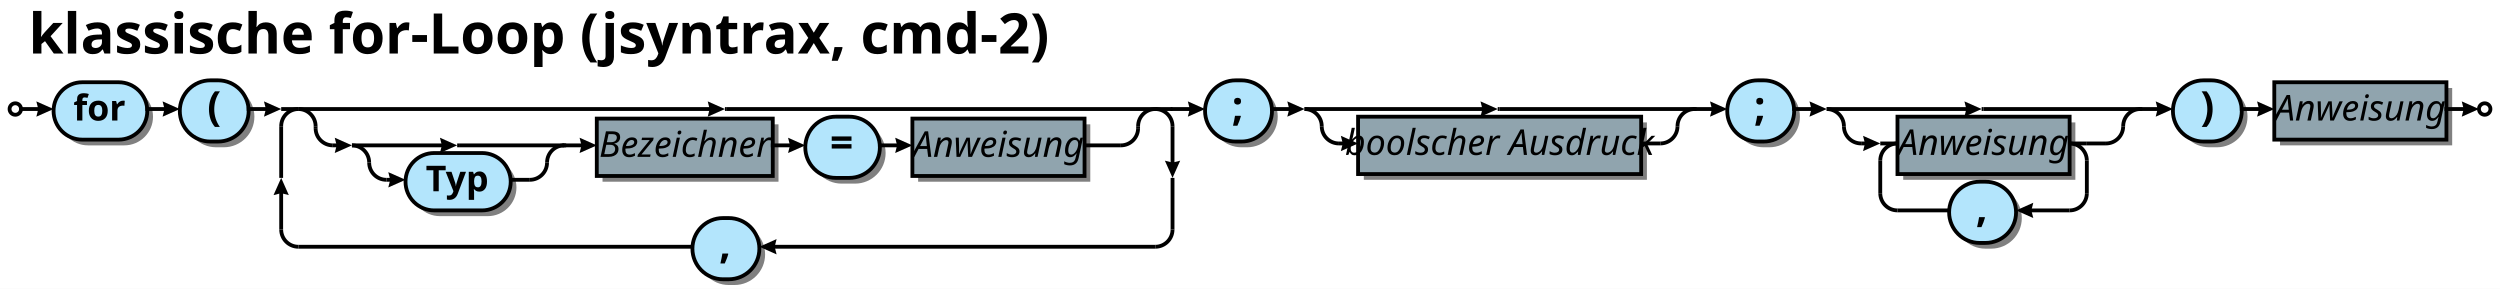
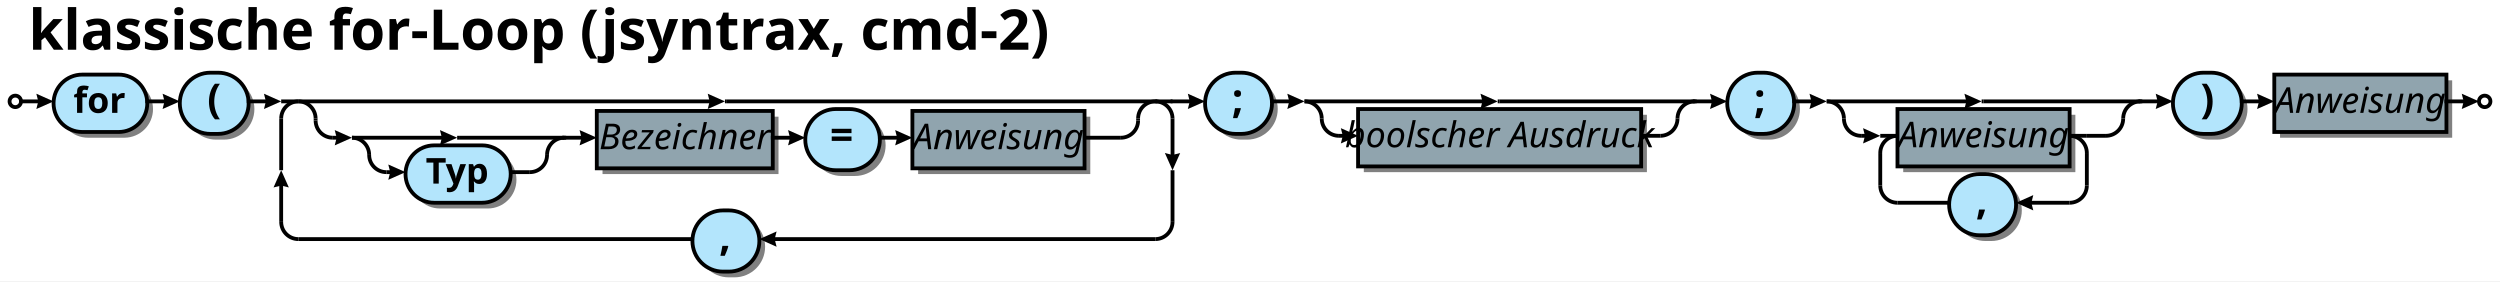
- <svg xmlns="http://www.w3.org/2000/svg" xml:space="preserve" width="1307" height="151" version="1.1">
+ <svg xmlns="http://www.w3.org/2000/svg" xml:space="preserve" width="1307" height="147" version="1.1">
  <style type="text/css">

.title_font {fill:#000000; text-anchor:start;
font-family:PT Sans Bold; font-size:22pt; font-weight:bold; font-style:normal; }
.token_font {fill:#000000; text-anchor:middle;
font-family:PT Sans Bold; font-size:16pt; font-weight:bold; font-style:normal; }
.box_font {fill:#000000; text-anchor:middle;
font-family:PT Sans Italic; font-size:14pt; font-weight:normal; font-style:italic; }
.bubble_font {fill:#000000; text-anchor:middle;
font-family:PT Sans Bold; font-size:14pt; font-weight:bold; font-style:normal; }
.hex_font {fill:#000000; text-anchor:middle;
font-family:PT Sans Bold; font-size:14pt; font-weight:bold; font-style:normal; }
.label {fill: #000; text-anchor:middle; font-size:16pt; font-weight:bold; font-family:Sans;}
.link {fill: #0D47A1;}
.link:hover {fill: #0D47A1; text-decoration:underline;}
.link:visited {fill: #4A148C;}

</style>
  <defs>
    <marker id="arrow" markerWidth="5" markerHeight="4" refX="2.5" refY="2" orient="auto" markerUnits="strokeWidth">
      <path d="M0,0 L0.5,2 L0,4 L4.5,2 z" fill="#000000" />
    </marker>
  </defs>
  <rect width="100%" height="100%" fill="white" />
-   <circle cx="8" cy="57" r="3" stroke="#000000" stroke-width="2" fill="#ffffff" />
-   <path d="M46,76 A15,15 0 0,1 46,46 H65 A15,15 0 0,1 65,76 z" fill="#000000" fill-opacity="0.498" />
-   <path d="M43,73 A15,15 0 0,1 43,43 H62 A15,15 0 0,1 62,73 z" stroke="#000000" stroke-width="2" fill="#b3e5fc" fill-opacity="1.0" />
-   <text class="bubble_font" x="52" y="63">for</text>
-   <path d="M113,77 A16,16 0 0,1 113,45 H117 A16,16 0 0,1 117,77 z" fill="#000000" fill-opacity="0.498" />
-   <path d="M110,74 A16,16 0 0,1 110,42 H114 A16,16 0 0,1 114,74 z" stroke="#000000" stroke-width="2" fill="#b3e5fc" fill-opacity="1.0" />
-   <text class="token_font" x="112" y="63">(</text>
-   <line x1="76" y1="57" x2="90" y2="57" stroke="#000000" stroke-width="2" marker-end="url(#arrow)" />
-   <line x1="379" y1="57" x2="380" y2="57" stroke="#000000" stroke-width="2" />
-   <line x1="239" y1="76" x2="240" y2="76" stroke="#000000" stroke-width="2" />
-   <path d="M230,113 A15,15 0 0,1 230,83 H255 A15,15 0 0,1 255,113 z" fill="#000000" fill-opacity="0.498" />
-   <path d="M227,110 A15,15 0 0,1 227,80 H252 A15,15 0 0,1 252,110 z" stroke="#000000" stroke-width="2" fill="#b3e5fc" fill-opacity="1.0" />
-   <text class="bubble_font" x="239" y="100">Typ</text>
-   <line x1="184" y1="76" x2="235" y2="76" stroke="#000000" stroke-width="2" marker-end="url(#arrow)" />
-   <line x1="240" y1="76" x2="296" y2="76" stroke="#000000" stroke-width="2" />
-   <path d="M193,85 A9,9 0 0,0 184,76" stroke="#000000" stroke-width="2" fill="none" />
-   <line x1="202" y1="94" x2="208" y2="94" stroke="#000000" stroke-width="2" marker-end="url(#arrow)" />
-   <line x1="267" y1="94" x2="277" y2="94" stroke="#000000" stroke-width="2" />
-   <path d="M193,85 A9,9 0 0,0 202,94" stroke="#000000" stroke-width="2" fill="none" />
-   <path d="M277,94 A9,9 0 0,0 286,85" stroke="#000000" stroke-width="2" fill="none" />
-   <path d="M295,76 A9,9 0 0,0 286,85" stroke="#000000" stroke-width="2" fill="none" />
-   <line x1="193" y1="85" x2="193" y2="85" stroke="#000000" stroke-width="2" />
-   <line x1="286" y1="85" x2="286" y2="85" stroke="#000000" stroke-width="2" />
-   <rect x="315" y="65" width="92" height="30" fill="#000000" fill-opacity="0.498" />
-   <rect x="312" y="62" width="92" height="30" stroke="#000000" stroke-width="2" fill="#90a4ae" fill-opacity="1.0" />
-   <text class="box_font" x="358" y="82">Bezeichner</text>
-   <line x1="294" y1="76" x2="308" y2="76" stroke="#000000" stroke-width="2" marker-end="url(#arrow)" />
-   <path d="M440,96 A16,16 0 0,1 440,64 H447 A16,16 0 0,1 447,96 z" fill="#000000" fill-opacity="0.498" />
-   <path d="M437,93 A16,16 0 0,1 437,61 H444 A16,16 0 0,1 444,93 z" stroke="#000000" stroke-width="2" fill="#b3e5fc" fill-opacity="1.0" />
-   <text class="token_font" x="440" y="82">=</text>
-   <line x1="403" y1="76" x2="417" y2="76" stroke="#000000" stroke-width="2" marker-end="url(#arrow)" />
-   <rect x="480" y="65" width="90" height="30" fill="#000000" fill-opacity="0.498" />
-   <rect x="477" y="62" width="90" height="30" stroke="#000000" stroke-width="2" fill="#90a4ae" fill-opacity="1.0" />
-   <text class="box_font" x="522" y="82">Anweisung</text>
-   <line x1="459" y1="76" x2="473" y2="76" stroke="#000000" stroke-width="2" marker-end="url(#arrow)" />
-   <line x1="156" y1="57" x2="375" y2="57" stroke="#000000" stroke-width="2" marker-end="url(#arrow)" />
-   <line x1="380" y1="57" x2="605" y2="57" stroke="#000000" stroke-width="2" />
-   <path d="M165,66 A9,9 0 0,0 156,57" stroke="#000000" stroke-width="2" fill="none" />
-   <line x1="174" y1="76" x2="180" y2="76" stroke="#000000" stroke-width="2" marker-end="url(#arrow)" />
-   <line x1="567" y1="76" x2="586" y2="76" stroke="#000000" stroke-width="2" />
-   <path d="M165,67 A9,9 0 0,0 174,76" stroke="#000000" stroke-width="2" fill="none" />
-   <path d="M586,76 A9,9 0 0,0 595,67" stroke="#000000" stroke-width="2" fill="none" />
-   <path d="M604,57 A9,9 0 0,0 595,66" stroke="#000000" stroke-width="2" fill="none" />
-   <line x1="165" y1="67" x2="165" y2="66" stroke="#000000" stroke-width="2" />
-   <line x1="595" y1="67" x2="595" y2="66" stroke="#000000" stroke-width="2" />
-   <path d="M381,149 A16,16 0 0,1 381,117 H384 A16,16 0 0,1 384,149 z" fill="#000000" fill-opacity="0.498" />
-   <path d="M378,146 A16,16 0 0,1 378,114 H381 A16,16 0 0,1 381,146 z" stroke="#000000" stroke-width="2" fill="#b3e5fc" fill-opacity="1.0" />
-   <text class="token_font" x="379" y="135">,</text>
-   <line x1="156" y1="129" x2="362" y2="129" stroke="#000000" stroke-width="2" />
-   <line x1="604" y1="129" x2="401" y2="129" stroke="#000000" stroke-width="2" marker-end="url(#arrow)" />
-   <line x1="147" y1="57" x2="156" y2="57" stroke="#000000" stroke-width="2" />
-   <path d="M156,57 A9,9 0 0,0 147,66" stroke="#000000" stroke-width="2" fill="none" />
-   <line x1="147" y1="120" x2="147" y2="97" stroke="#000000" stroke-width="2" marker-end="url(#arrow)" />
-   <line x1="147" y1="93" x2="147" y2="66" stroke="#000000" stroke-width="2" />
-   <path d="M147,120 A9,9 0 0,0 156,129" stroke="#000000" stroke-width="2" fill="none" />
-   <path d="M613,66 A9,9 0 0,0 604,57" stroke="#000000" stroke-width="2" fill="none" />
-   <line x1="613" y1="66" x2="613" y2="89" stroke="#000000" stroke-width="2" marker-end="url(#arrow)" />
-   <line x1="613" y1="93" x2="613" y2="120" stroke="#000000" stroke-width="2" />
-   <path d="M604,129 A9,9 0 0,0 613,120" stroke="#000000" stroke-width="2" fill="none" />
-   <line x1="604" y1="57" x2="613" y2="57" stroke="#000000" stroke-width="2" />
-   <line x1="129" y1="57" x2="143" y2="57" stroke="#000000" stroke-width="2" marker-end="url(#arrow)" />
-   <path d="M649,77 A16,16 0 0,1 649,45 H652 A16,16 0 0,1 652,77 z" fill="#000000" fill-opacity="0.498" />
-   <path d="M646,74 A16,16 0 0,1 646,42 H649 A16,16 0 0,1 649,74 z" stroke="#000000" stroke-width="2" fill="#b3e5fc" fill-opacity="1.0" />
-   <text class="token_font" x="647" y="63">;</text>
-   <line x1="612" y1="57" x2="626" y2="57" stroke="#000000" stroke-width="2" marker-end="url(#arrow)" />
-   <line x1="783" y1="57" x2="784" y2="57" stroke="#000000" stroke-width="2" />
-   <rect x="713" y="64" width="148" height="30" fill="#000000" fill-opacity="0.498" />
-   <rect x="710" y="61" width="148" height="30" stroke="#000000" stroke-width="2" fill="#90a4ae" fill-opacity="1.0" />
-   <text class="box_font" x="784" y="81">boolscher Ausdruck</text>
-   <line x1="682" y1="57" x2="779" y2="57" stroke="#000000" stroke-width="2" marker-end="url(#arrow)" />
-   <line x1="784" y1="57" x2="887" y2="57" stroke="#000000" stroke-width="2" />
-   <path d="M691,66 A9,9 0 0,0 682,57" stroke="#000000" stroke-width="2" fill="none" />
-   <line x1="700" y1="75" x2="706" y2="75" stroke="#000000" stroke-width="2" marker-end="url(#arrow)" />
-   <line x1="858" y1="75" x2="868" y2="75" stroke="#000000" stroke-width="2" />
-   <path d="M691,66 A9,9 0 0,0 700,75" stroke="#000000" stroke-width="2" fill="none" />
-   <path d="M868,75 A9,9 0 0,0 877,66" stroke="#000000" stroke-width="2" fill="none" />
-   <path d="M886,57 A9,9 0 0,0 877,66" stroke="#000000" stroke-width="2" fill="none" />
-   <line x1="691" y1="66" x2="691" y2="66" stroke="#000000" stroke-width="2" />
-   <line x1="877" y1="66" x2="877" y2="66" stroke="#000000" stroke-width="2" />
-   <line x1="664" y1="57" x2="678" y2="57" stroke="#000000" stroke-width="2" marker-end="url(#arrow)" />
-   <path d="M922,77 A16,16 0 0,1 922,45 H925 A16,16 0 0,1 925,77 z" fill="#000000" fill-opacity="0.498" />
-   <path d="M919,74 A16,16 0 0,1 919,42 H922 A16,16 0 0,1 922,74 z" stroke="#000000" stroke-width="2" fill="#b3e5fc" fill-opacity="1.0" />
-   <text class="token_font" x="920" y="63">;</text>
-   <line x1="885" y1="57" x2="899" y2="57" stroke="#000000" stroke-width="2" marker-end="url(#arrow)" />
-   <line x1="1036" y1="57" x2="1037" y2="57" stroke="#000000" stroke-width="2" />
-   <rect x="995" y="64" width="90" height="30" fill="#000000" fill-opacity="0.498" />
-   <rect x="992" y="61" width="90" height="30" stroke="#000000" stroke-width="2" fill="#90a4ae" fill-opacity="1.0" />
-   <text class="box_font" x="1037" y="81">Anweisung</text>
-   <path d="M1038,130 A16,16 0 0,1 1038,98 H1041 A16,16 0 0,1 1041,130 z" fill="#000000" fill-opacity="0.498" />
-   <path d="M1035,127 A16,16 0 0,1 1035,95 H1038 A16,16 0 0,1 1038,127 z" stroke="#000000" stroke-width="2" fill="#b3e5fc" fill-opacity="1.0" />
-   <text class="token_font" x="1036" y="116">,</text>
-   <line x1="992" y1="110" x2="1019" y2="110" stroke="#000000" stroke-width="2" />
-   <line x1="1082" y1="110" x2="1058" y2="110" stroke="#000000" stroke-width="2" marker-end="url(#arrow)" />
-   <line x1="983" y1="75" x2="992" y2="75" stroke="#000000" stroke-width="2" />
-   <path d="M992,75 A9,9 0 0,0 983,84" stroke="#000000" stroke-width="2" fill="none" />
-   <line x1="983" y1="84" x2="983" y2="101" stroke="#000000" stroke-width="2" />
-   <path d="M983,101 A9,9 0 0,0 992,110" stroke="#000000" stroke-width="2" fill="none" />
-   <path d="M1091,84 A9,9 0 0,0 1082,75" stroke="#000000" stroke-width="2" fill="none" />
-   <line x1="1091" y1="84" x2="1091" y2="101" stroke="#000000" stroke-width="2" />
-   <path d="M1082,110 A9,9 0 0,0 1091,101" stroke="#000000" stroke-width="2" fill="none" />
-   <line x1="1082" y1="75" x2="1091" y2="75" stroke="#000000" stroke-width="2" />
-   <line x1="955" y1="57" x2="1032" y2="57" stroke="#000000" stroke-width="2" marker-end="url(#arrow)" />
-   <line x1="1037" y1="57" x2="1120" y2="57" stroke="#000000" stroke-width="2" />
-   <path d="M964,66 A9,9 0 0,0 955,57" stroke="#000000" stroke-width="2" fill="none" />
-   <line x1="973" y1="75" x2="979" y2="75" stroke="#000000" stroke-width="2" marker-end="url(#arrow)" />
-   <line x1="1091" y1="75" x2="1101" y2="75" stroke="#000000" stroke-width="2" />
-   <path d="M964,66 A9,9 0 0,0 973,75" stroke="#000000" stroke-width="2" fill="none" />
-   <path d="M1101,75 A9,9 0 0,0 1110,66" stroke="#000000" stroke-width="2" fill="none" />
-   <path d="M1119,57 A9,9 0 0,0 1110,66" stroke="#000000" stroke-width="2" fill="none" />
-   <line x1="964" y1="66" x2="964" y2="66" stroke="#000000" stroke-width="2" />
-   <line x1="1110" y1="66" x2="1110" y2="66" stroke="#000000" stroke-width="2" />
-   <line x1="937" y1="57" x2="951" y2="57" stroke="#000000" stroke-width="2" marker-end="url(#arrow)" />
-   <path d="M1155,77 A16,16 0 0,1 1155,45 H1159 A16,16 0 0,1 1159,77 z" fill="#000000" fill-opacity="0.498" />
-   <path d="M1152,74 A16,16 0 0,1 1152,42 H1156 A16,16 0 0,1 1156,74 z" stroke="#000000" stroke-width="2" fill="#b3e5fc" fill-opacity="1.0" />
-   <text class="token_font" x="1154" y="63">)</text>
-   <line x1="1118" y1="57" x2="1132" y2="57" stroke="#000000" stroke-width="2" marker-end="url(#arrow)" />
-   <rect x="1192" y="46" width="90" height="30" fill="#000000" fill-opacity="0.498" />
-   <rect x="1189" y="43" width="90" height="30" stroke="#000000" stroke-width="2" fill="#90a4ae" fill-opacity="1.0" />
-   <text class="box_font" x="1234" y="63">Anweisung</text>
-   <line x1="1171" y1="57" x2="1185" y2="57" stroke="#000000" stroke-width="2" marker-end="url(#arrow)" />
-   <line x1="10" y1="57" x2="24" y2="57" stroke="#000000" stroke-width="2" marker-end="url(#arrow)" />
-   <circle cx="1299" cy="57" r="3" stroke="#000000" stroke-width="2" fill="#ffffff" />
-   <line x1="1278" y1="57" x2="1292" y2="57" stroke="#000000" stroke-width="2" marker-end="url(#arrow)" />
-   <text class="title_font" x="15" y="28">klassische for-Loop (jsyntrax, cmd-2)</text>
+   <circle cx="8" cy="53" r="3" stroke="#000000" stroke-width="2" fill="#ffffff" />
+   <path d="M46,72 A15,15 0 0,1 46,42 H65 A15,15 0 0,1 65,72 z" fill="#000000" fill-opacity="0.498" />
+   <path d="M43,69 A15,15 0 0,1 43,39 H62 A15,15 0 0,1 62,69 z" stroke="#000000" stroke-width="2" fill="#b3e5fc" fill-opacity="1.0" />
+   <text class="bubble_font" x="52" y="59">for</text>
+   <path d="M113,73 A16,16 0 0,1 113,41 H117 A16,16 0 0,1 117,73 z" fill="#000000" fill-opacity="0.498" />
+   <path d="M110,70 A16,16 0 0,1 110,38 H114 A16,16 0 0,1 114,70 z" stroke="#000000" stroke-width="2" fill="#b3e5fc" fill-opacity="1.0" />
+   <text class="token_font" x="112" y="59">(</text>
+   <line x1="76" y1="53" x2="90" y2="53" stroke="#000000" stroke-width="2" marker-end="url(#arrow)" />
+   <line x1="379" y1="53" x2="380" y2="53" stroke="#000000" stroke-width="2" />
+   <line x1="239" y1="72" x2="240" y2="72" stroke="#000000" stroke-width="2" />
+   <path d="M230,109 A15,15 0 0,1 230,79 H255 A15,15 0 0,1 255,109 z" fill="#000000" fill-opacity="0.498" />
+   <path d="M227,106 A15,15 0 0,1 227,76 H252 A15,15 0 0,1 252,106 z" stroke="#000000" stroke-width="2" fill="#b3e5fc" fill-opacity="1.0" />
+   <text class="bubble_font" x="239" y="96">Typ</text>
+   <line x1="184" y1="72" x2="235" y2="72" stroke="#000000" stroke-width="2" marker-end="url(#arrow)" />
+   <line x1="240" y1="72" x2="296" y2="72" stroke="#000000" stroke-width="2" />
+   <path d="M193,81 A9,9 0 0,0 184,72" stroke="#000000" stroke-width="2" fill="none" />
+   <line x1="202" y1="90" x2="208" y2="90" stroke="#000000" stroke-width="2" marker-end="url(#arrow)" />
+   <line x1="267" y1="90" x2="277" y2="90" stroke="#000000" stroke-width="2" />
+   <path d="M193,81 A9,9 0 0,0 202,90" stroke="#000000" stroke-width="2" fill="none" />
+   <path d="M277,90 A9,9 0 0,0 286,81" stroke="#000000" stroke-width="2" fill="none" />
+   <path d="M295,72 A9,9 0 0,0 286,81" stroke="#000000" stroke-width="2" fill="none" />
+   <line x1="193" y1="81" x2="193" y2="81" stroke="#000000" stroke-width="2" />
+   <line x1="286" y1="81" x2="286" y2="81" stroke="#000000" stroke-width="2" />
+   <rect x="315" y="61" width="92" height="30" fill="#000000" fill-opacity="0.498" />
+   <rect x="312" y="58" width="92" height="30" stroke="#000000" stroke-width="2" fill="#90a4ae" fill-opacity="1.0" />
+   <text class="box_font" x="358" y="78">Bezeichner</text>
+   <line x1="294" y1="72" x2="308" y2="72" stroke="#000000" stroke-width="2" marker-end="url(#arrow)" />
+   <path d="M440,92 A16,16 0 0,1 440,60 H447 A16,16 0 0,1 447,92 z" fill="#000000" fill-opacity="0.498" />
+   <path d="M437,89 A16,16 0 0,1 437,57 H444 A16,16 0 0,1 444,89 z" stroke="#000000" stroke-width="2" fill="#b3e5fc" fill-opacity="1.0" />
+   <text class="token_font" x="440" y="78">=</text>
+   <line x1="403" y1="72" x2="417" y2="72" stroke="#000000" stroke-width="2" marker-end="url(#arrow)" />
+   <rect x="480" y="61" width="90" height="30" fill="#000000" fill-opacity="0.498" />
+   <rect x="477" y="58" width="90" height="30" stroke="#000000" stroke-width="2" fill="#90a4ae" fill-opacity="1.0" />
+   <text class="box_font" x="522" y="78">Anweisung</text>
+   <line x1="459" y1="72" x2="473" y2="72" stroke="#000000" stroke-width="2" marker-end="url(#arrow)" />
+   <line x1="156" y1="53" x2="375" y2="53" stroke="#000000" stroke-width="2" marker-end="url(#arrow)" />
+   <line x1="380" y1="53" x2="605" y2="53" stroke="#000000" stroke-width="2" />
+   <path d="M165,62 A9,9 0 0,0 156,53" stroke="#000000" stroke-width="2" fill="none" />
+   <line x1="174" y1="72" x2="180" y2="72" stroke="#000000" stroke-width="2" marker-end="url(#arrow)" />
+   <line x1="567" y1="72" x2="586" y2="72" stroke="#000000" stroke-width="2" />
+   <path d="M165,63 A9,9 0 0,0 174,72" stroke="#000000" stroke-width="2" fill="none" />
+   <path d="M586,72 A9,9 0 0,0 595,63" stroke="#000000" stroke-width="2" fill="none" />
+   <path d="M604,53 A9,9 0 0,0 595,62" stroke="#000000" stroke-width="2" fill="none" />
+   <line x1="165" y1="63" x2="165" y2="62" stroke="#000000" stroke-width="2" />
+   <line x1="595" y1="63" x2="595" y2="62" stroke="#000000" stroke-width="2" />
+   <path d="M381,145 A16,16 0 0,1 381,113 H384 A16,16 0 0,1 384,145 z" fill="#000000" fill-opacity="0.498" />
+   <path d="M378,142 A16,16 0 0,1 378,110 H381 A16,16 0 0,1 381,142 z" stroke="#000000" stroke-width="2" fill="#b3e5fc" fill-opacity="1.0" />
+   <text class="token_font" x="379" y="131">,</text>
+   <line x1="156" y1="125" x2="362" y2="125" stroke="#000000" stroke-width="2" />
+   <line x1="604" y1="125" x2="401" y2="125" stroke="#000000" stroke-width="2" marker-end="url(#arrow)" />
+   <line x1="147" y1="53" x2="156" y2="53" stroke="#000000" stroke-width="2" />
+   <path d="M156,53 A9,9 0 0,0 147,62" stroke="#000000" stroke-width="2" fill="none" />
+   <line x1="147" y1="116" x2="147" y2="93" stroke="#000000" stroke-width="2" marker-end="url(#arrow)" />
+   <line x1="147" y1="89" x2="147" y2="62" stroke="#000000" stroke-width="2" />
+   <path d="M147,116 A9,9 0 0,0 156,125" stroke="#000000" stroke-width="2" fill="none" />
+   <path d="M613,62 A9,9 0 0,0 604,53" stroke="#000000" stroke-width="2" fill="none" />
+   <line x1="613" y1="62" x2="613" y2="85" stroke="#000000" stroke-width="2" marker-end="url(#arrow)" />
+   <line x1="613" y1="89" x2="613" y2="116" stroke="#000000" stroke-width="2" />
+   <path d="M604,125 A9,9 0 0,0 613,116" stroke="#000000" stroke-width="2" fill="none" />
+   <line x1="604" y1="53" x2="613" y2="53" stroke="#000000" stroke-width="2" />
+   <line x1="129" y1="53" x2="143" y2="53" stroke="#000000" stroke-width="2" marker-end="url(#arrow)" />
+   <path d="M649,73 A16,16 0 0,1 649,41 H652 A16,16 0 0,1 652,73 z" fill="#000000" fill-opacity="0.498" />
+   <path d="M646,70 A16,16 0 0,1 646,38 H649 A16,16 0 0,1 649,70 z" stroke="#000000" stroke-width="2" fill="#b3e5fc" fill-opacity="1.0" />
+   <text class="token_font" x="647" y="59">;</text>
+   <line x1="612" y1="53" x2="626" y2="53" stroke="#000000" stroke-width="2" marker-end="url(#arrow)" />
+   <line x1="783" y1="53" x2="784" y2="53" stroke="#000000" stroke-width="2" />
+   <rect x="713" y="60" width="148" height="30" fill="#000000" fill-opacity="0.498" />
+   <rect x="710" y="57" width="148" height="30" stroke="#000000" stroke-width="2" fill="#90a4ae" fill-opacity="1.0" />
+   <text class="box_font" x="784" y="77">boolscher Ausdruck</text>
+   <line x1="682" y1="53" x2="779" y2="53" stroke="#000000" stroke-width="2" marker-end="url(#arrow)" />
+   <line x1="784" y1="53" x2="887" y2="53" stroke="#000000" stroke-width="2" />
+   <path d="M691,62 A9,9 0 0,0 682,53" stroke="#000000" stroke-width="2" fill="none" />
+   <line x1="700" y1="71" x2="706" y2="71" stroke="#000000" stroke-width="2" marker-end="url(#arrow)" />
+   <line x1="858" y1="71" x2="868" y2="71" stroke="#000000" stroke-width="2" />
+   <path d="M691,62 A9,9 0 0,0 700,71" stroke="#000000" stroke-width="2" fill="none" />
+   <path d="M868,71 A9,9 0 0,0 877,62" stroke="#000000" stroke-width="2" fill="none" />
+   <path d="M886,53 A9,9 0 0,0 877,62" stroke="#000000" stroke-width="2" fill="none" />
+   <line x1="691" y1="62" x2="691" y2="62" stroke="#000000" stroke-width="2" />
+   <line x1="877" y1="62" x2="877" y2="62" stroke="#000000" stroke-width="2" />
+   <line x1="664" y1="53" x2="678" y2="53" stroke="#000000" stroke-width="2" marker-end="url(#arrow)" />
+   <path d="M922,73 A16,16 0 0,1 922,41 H925 A16,16 0 0,1 925,73 z" fill="#000000" fill-opacity="0.498" />
+   <path d="M919,70 A16,16 0 0,1 919,38 H922 A16,16 0 0,1 922,70 z" stroke="#000000" stroke-width="2" fill="#b3e5fc" fill-opacity="1.0" />
+   <text class="token_font" x="920" y="59">;</text>
+   <line x1="885" y1="53" x2="899" y2="53" stroke="#000000" stroke-width="2" marker-end="url(#arrow)" />
+   <line x1="1036" y1="53" x2="1037" y2="53" stroke="#000000" stroke-width="2" />
+   <rect x="995" y="60" width="90" height="30" fill="#000000" fill-opacity="0.498" />
+   <rect x="992" y="57" width="90" height="30" stroke="#000000" stroke-width="2" fill="#90a4ae" fill-opacity="1.0" />
+   <text class="box_font" x="1037" y="77">Anweisung</text>
+   <path d="M1038,126 A16,16 0 0,1 1038,94 H1041 A16,16 0 0,1 1041,126 z" fill="#000000" fill-opacity="0.498" />
+   <path d="M1035,123 A16,16 0 0,1 1035,91 H1038 A16,16 0 0,1 1038,123 z" stroke="#000000" stroke-width="2" fill="#b3e5fc" fill-opacity="1.0" />
+   <text class="token_font" x="1036" y="112">,</text>
+   <line x1="992" y1="106" x2="1019" y2="106" stroke="#000000" stroke-width="2" />
+   <line x1="1082" y1="106" x2="1058" y2="106" stroke="#000000" stroke-width="2" marker-end="url(#arrow)" />
+   <line x1="983" y1="71" x2="992" y2="71" stroke="#000000" stroke-width="2" />
+   <path d="M992,71 A9,9 0 0,0 983,80" stroke="#000000" stroke-width="2" fill="none" />
+   <line x1="983" y1="80" x2="983" y2="97" stroke="#000000" stroke-width="2" />
+   <path d="M983,97 A9,9 0 0,0 992,106" stroke="#000000" stroke-width="2" fill="none" />
+   <path d="M1091,80 A9,9 0 0,0 1082,71" stroke="#000000" stroke-width="2" fill="none" />
+   <line x1="1091" y1="80" x2="1091" y2="97" stroke="#000000" stroke-width="2" />
+   <path d="M1082,106 A9,9 0 0,0 1091,97" stroke="#000000" stroke-width="2" fill="none" />
+   <line x1="1082" y1="71" x2="1091" y2="71" stroke="#000000" stroke-width="2" />
+   <line x1="955" y1="53" x2="1032" y2="53" stroke="#000000" stroke-width="2" marker-end="url(#arrow)" />
+   <line x1="1037" y1="53" x2="1120" y2="53" stroke="#000000" stroke-width="2" />
+   <path d="M964,62 A9,9 0 0,0 955,53" stroke="#000000" stroke-width="2" fill="none" />
+   <line x1="973" y1="71" x2="979" y2="71" stroke="#000000" stroke-width="2" marker-end="url(#arrow)" />
+   <line x1="1091" y1="71" x2="1101" y2="71" stroke="#000000" stroke-width="2" />
+   <path d="M964,62 A9,9 0 0,0 973,71" stroke="#000000" stroke-width="2" fill="none" />
+   <path d="M1101,71 A9,9 0 0,0 1110,62" stroke="#000000" stroke-width="2" fill="none" />
+   <path d="M1119,53 A9,9 0 0,0 1110,62" stroke="#000000" stroke-width="2" fill="none" />
+   <line x1="964" y1="62" x2="964" y2="62" stroke="#000000" stroke-width="2" />
+   <line x1="1110" y1="62" x2="1110" y2="62" stroke="#000000" stroke-width="2" />
+   <line x1="937" y1="53" x2="951" y2="53" stroke="#000000" stroke-width="2" marker-end="url(#arrow)" />
+   <path d="M1155,73 A16,16 0 0,1 1155,41 H1159 A16,16 0 0,1 1159,73 z" fill="#000000" fill-opacity="0.498" />
+   <path d="M1152,70 A16,16 0 0,1 1152,38 H1156 A16,16 0 0,1 1156,70 z" stroke="#000000" stroke-width="2" fill="#b3e5fc" fill-opacity="1.0" />
+   <text class="token_font" x="1154" y="59">)</text>
+   <line x1="1118" y1="53" x2="1132" y2="53" stroke="#000000" stroke-width="2" marker-end="url(#arrow)" />
+   <rect x="1192" y="42" width="90" height="30" fill="#000000" fill-opacity="0.498" />
+   <rect x="1189" y="39" width="90" height="30" stroke="#000000" stroke-width="2" fill="#90a4ae" fill-opacity="1.0" />
+   <text class="box_font" x="1234" y="59">Anweisung</text>
+   <line x1="1171" y1="53" x2="1185" y2="53" stroke="#000000" stroke-width="2" marker-end="url(#arrow)" />
+   <line x1="10" y1="53" x2="24" y2="53" stroke="#000000" stroke-width="2" marker-end="url(#arrow)" />
+   <circle cx="1299" cy="53" r="3" stroke="#000000" stroke-width="2" fill="#ffffff" />
+   <line x1="1278" y1="53" x2="1292" y2="53" stroke="#000000" stroke-width="2" marker-end="url(#arrow)" />
+   <text class="title_font" x="15" y="26">klassische for-Loop (jsyntrax, cmd-2)</text>
</svg>
